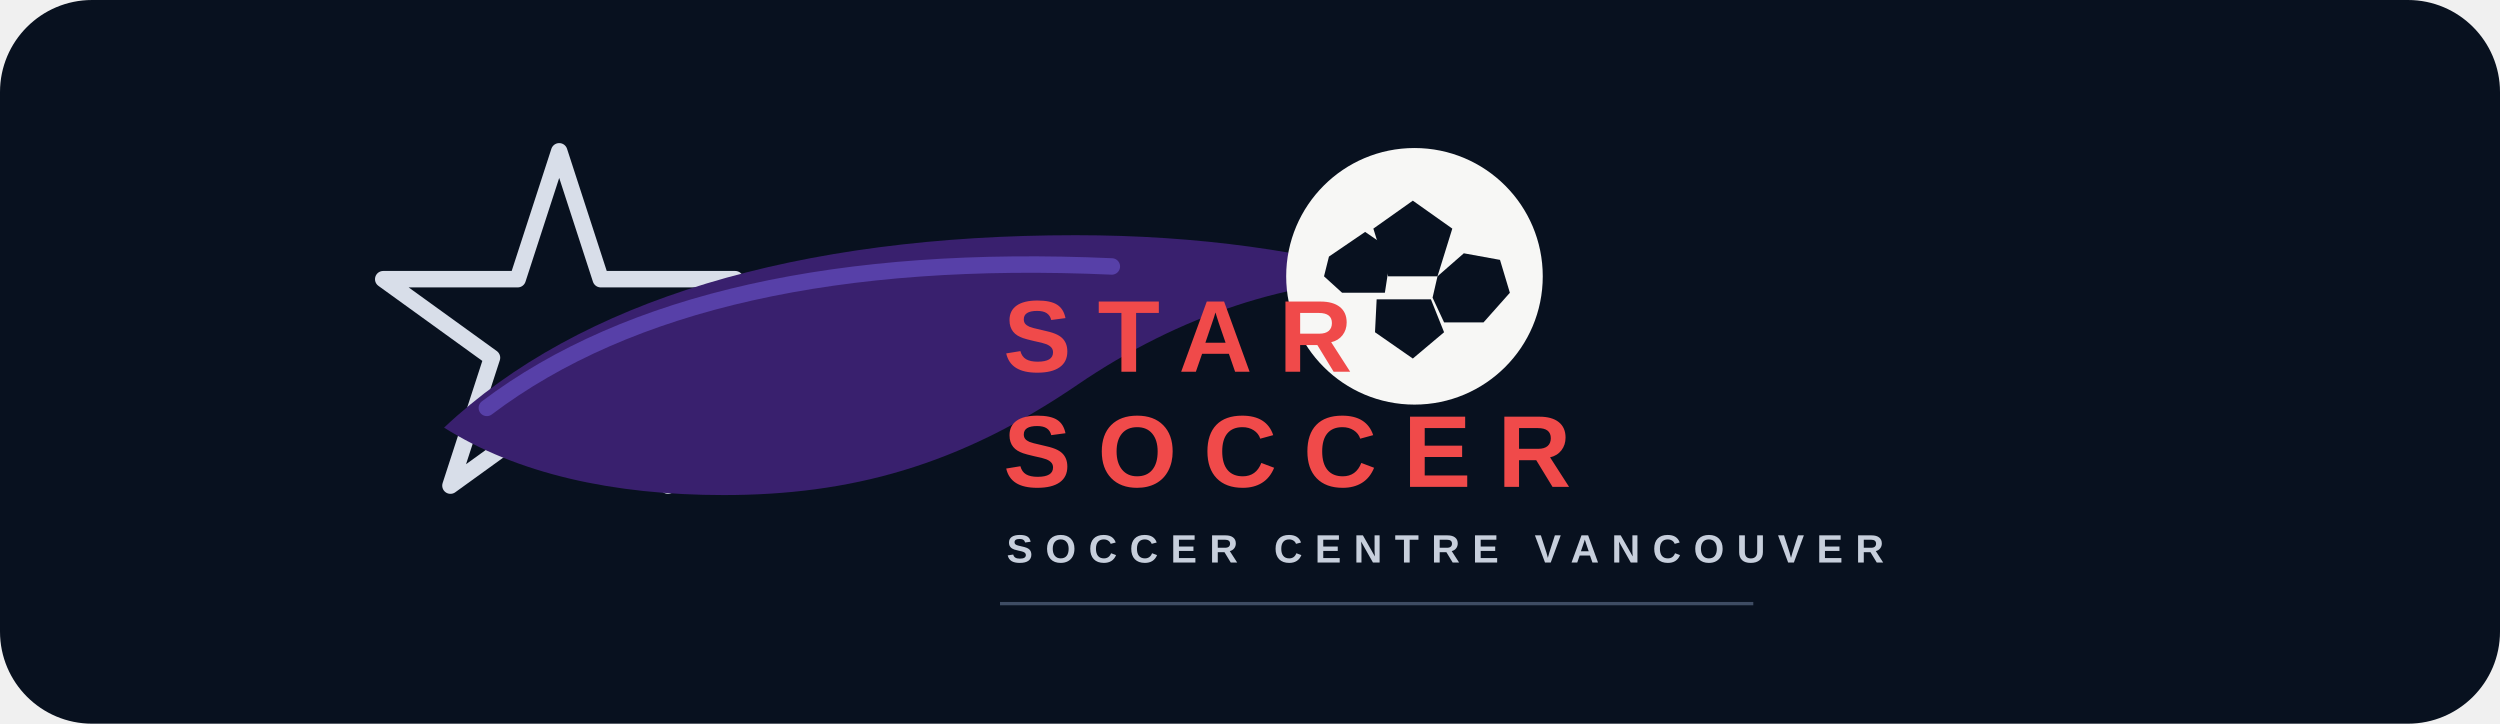
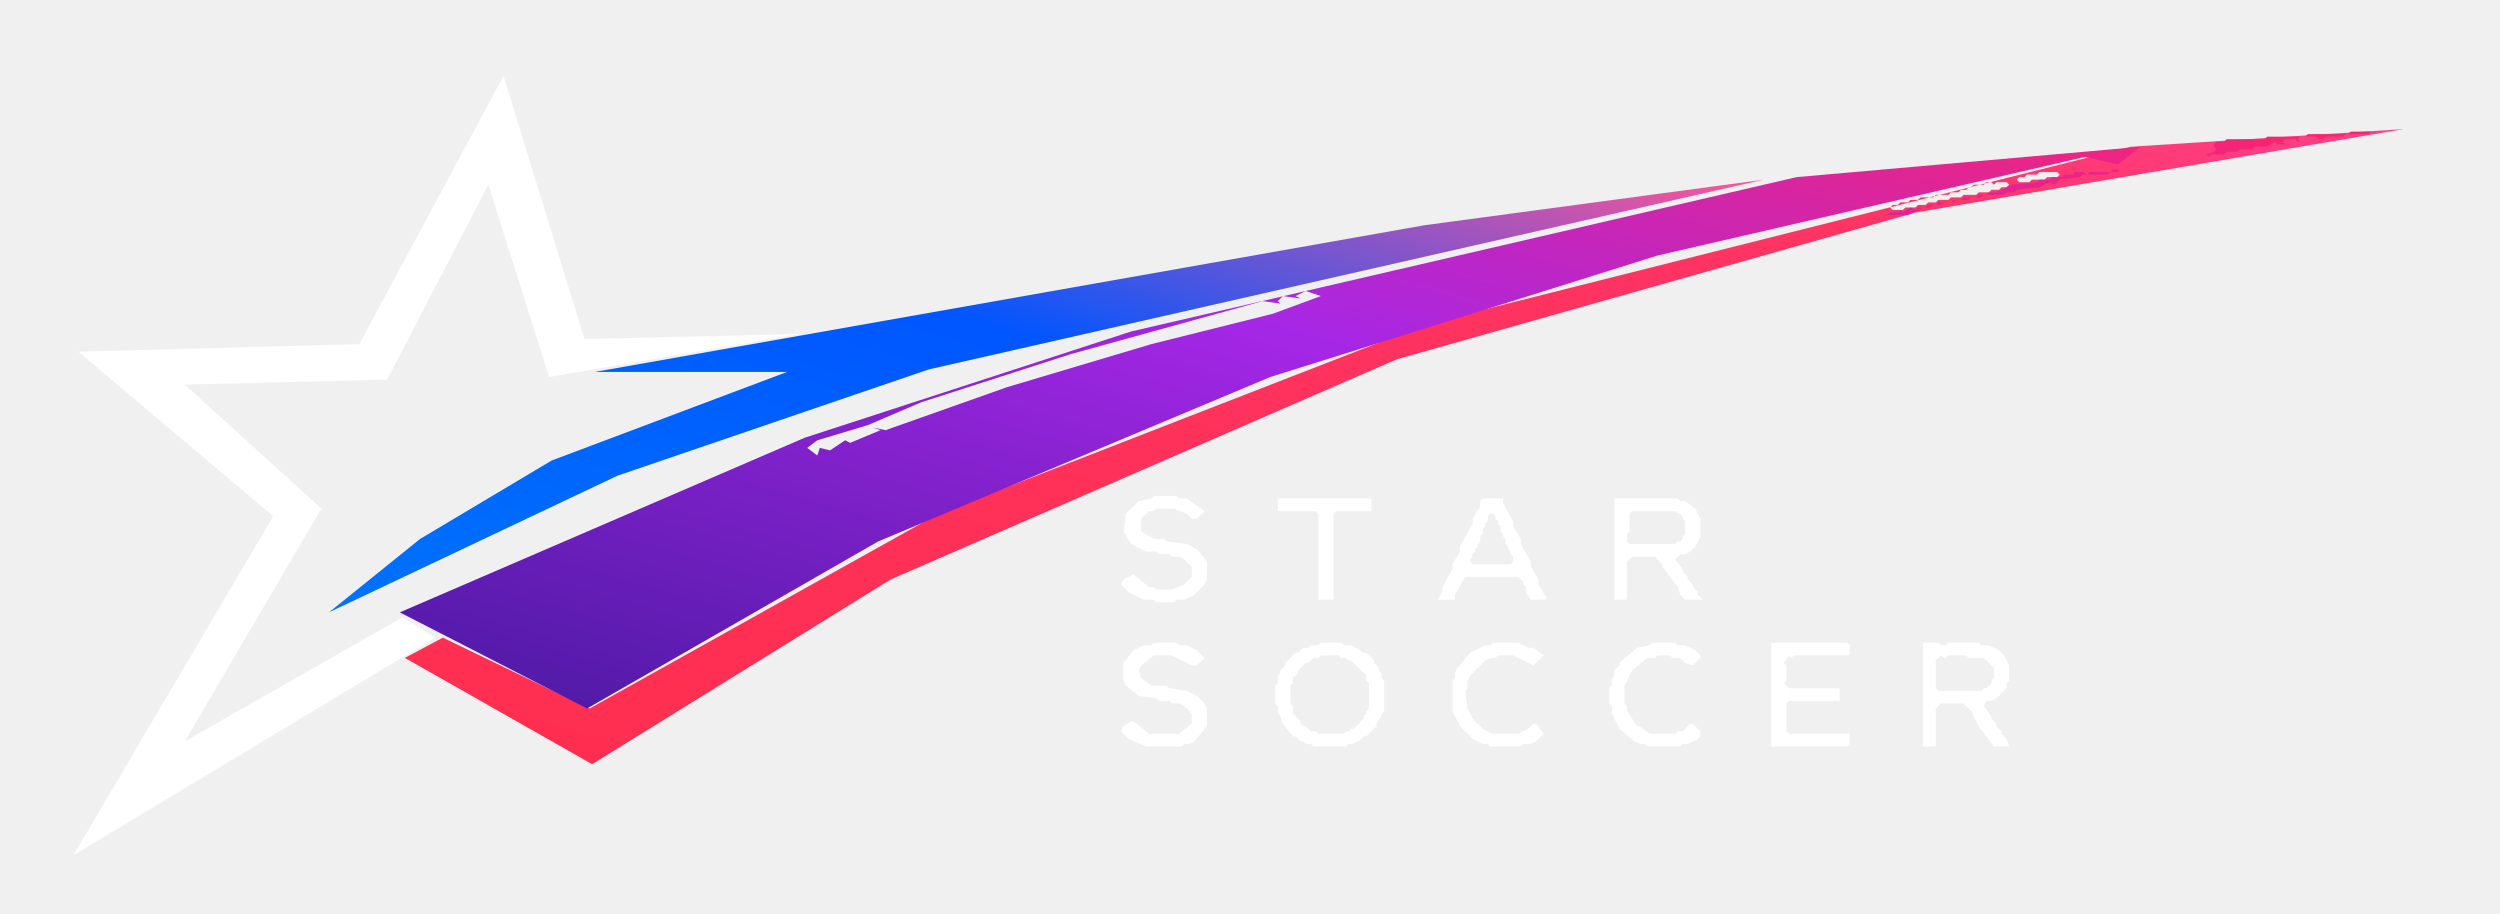
- <svg xmlns="http://www.w3.org/2000/svg" width="760" height="220" viewBox="0 0 760 220" fill="none">
-   <rect width="760" height="220" rx="28" fill="#08111F" />
-   <path d="M170 46L182.63 84.873H223.501L190.435 108.754L203.065 147.627L170 123.746L136.935 147.627L149.565 108.754L116.499 84.873H157.37L170 46Z" stroke="#D8DEE9" stroke-width="5" stroke-linejoin="round" />
-   <path d="M135 130C176.11 91.172 242.587 71.5 327 71.5C364.628 71.5 397.547 76.42 425.5 84.5C392.508 84.876 358.932 95.545 327.5 117C291.343 141.681 258.307 150.5 220 150.5C186.224 150.5 157.233 143.996 135 130Z" fill="#39206E" />
-   <path d="M148 124C191.116 91.386 255.592 77.305 338 81" stroke="#5740A8" stroke-width="5" stroke-linecap="round" />
-   <g transform="translate(365 28)">
-     <circle cx="65" cy="56" r="39" fill="#F7F7F5" />
-     <path d="M64.5 33L76.5 41.5L72 56H57L52.5 41.5L64.5 33Z" fill="#08111F" />
-     <path d="M39 50L50 42.5L58 48L56 61H43L37.5 56L39 50Z" fill="#08111F" />
-     <path d="M72 56L80 49L91 51L94 61L86 70H74L70.5 62.5L72 56Z" fill="#08111F" />
-     <path d="M53.5 63H70L74 73L64.5 81L53 73L53.5 63Z" fill="#08111F" />
-   </g>
-   <text x="305" y="113" fill="#F04A4A" font-family="Arial, Helvetica, sans-serif" font-size="31" font-weight="800" letter-spacing="8">STAR</text>
-   <text x="305" y="148" fill="#F04A4A" font-family="Arial, Helvetica, sans-serif" font-size="31" font-weight="800" letter-spacing="8">SOCCER</text>
-   <text x="306" y="171" fill="#C7CFDC" font-family="Arial, Helvetica, sans-serif" font-size="12" font-weight="700" letter-spacing="3.8">SOCCER CENTRE VANCOUVER</text>
-   <line x1="304" y1="183.5" x2="533" y2="183.5" stroke="#3E4C63" stroke-width="1" />
+ <svg xmlns="http://www.w3.org/2000/svg" width="988" height="361" viewBox="0 0 988 361" role="img" aria-label="Star Soccer">
+   <defs>
+     <linearGradient id="blue" x1="0" y1="1" x2="1" y2="0">
+       <stop stop-color="#0073fc" />
+       <stop offset=".56" stop-color="#0056ff" />
+       <stop offset="1" stop-color="#ff5597" />
+     </linearGradient>
+     <linearGradient id="purple" x1="0" y1="1" x2="1" y2="0">
+       <stop stop-color="#4b19a3" />
+       <stop offset=".55" stop-color="#a527e6" />
+       <stop offset="1" stop-color="#ff246a" />
+     </linearGradient>
+     <linearGradient id="red" x1="0" y1="1" x2="1" y2="0">
+       <stop stop-color="#ff2e4f" />
+       <stop offset=".8" stop-color="#fe3464" />
+       <stop offset="1" stop-color="#ff3f88" />
+     </linearGradient>
+   </defs>
+   <path d="M950,51L842,58L564,128L371,203L233,280L175,252L160,260L234,302L352,229L552,142L757,84Z M771,78L770,79L766,79L765,80L762,80L761,81L758,81L757,82L753,82L752,83L748,83L747,82L748,81L750,81L751,80L754,80L755,79L758,79L759,78L764,78L765,77L770,77Z M794,73L793,74L791,74L790,75L787,75L786,76L782,76L781,77L776,77L775,78L771,78L770,77L771,76L774,76L775,75L777,75L778,74L779,74L780,73L784,73L785,72L787,72L788,73L789,72L793,72Z M797,71L798,70L800,70L801,69L805,69L806,68L813,68L814,69L813,70L809,70L808,71L803,71L802,72L798,72Z" fill="url(#red)" fill-rule="evenodd" />
+   <path d="M837,67L835,67L834,68L826,68L825,69L823,68L820,68L819,69L816,69L815,70L811,70L810,71L806,71L805,72L795,73L789,76L786,76L785,77L782,77L781,78L776,78L775,79L772,79L771,80L766,80L765,81L762,81L761,82L758,82L757,83L755,82L752,84L751,83L750,84L747,84L744,86L740,86L739,87L740,86L744,86L745,85L754,85L760,82L763,82L764,81L767,81L768,80L772,80L773,79L778,79L779,78L783,78L784,77L792,77L793,76L796,76L797,75L806,74L810,72L812,73L814,71L822,70L823,69L833,69L834,68L837,68Z M846,58L710,70L447,131L318,173L158,242L232,280L347,214L502,149L655,101L824,62L837,65Z M522,117L503,124L455,136L398,153L350,170L345,169L348,170L336,175L334,174L328,178L324,177L323,180L319,177L323,174L343,168L364,159L423,140L499,119L506,120L505,119L507,117L514,118L512,117L516,115Z M943,52L929,52L928,53L912,53L911,54L896,54L895,55L880,55L879,56L876,56L875,57L875,58L876,59L875,60L872,61L873,62L874,61L879,61L880,60L884,60L885,59L890,59L891,58L896,58L899,56L900,57L903,57L902,56L903,55L907,55L908,56L910,56L909,56L908,55L909,54L915,54L916,55L918,55L919,54L926,54L927,53L936,53L937,52Z" fill="url(#purple)" fill-rule="evenodd" />
+   <path d="M697,71L563,89L235,147L311,147L218,182L166,213L130,242L244,188L367,146Z" fill="url(#blue)" fill-rule="evenodd" />
+   <path d="M760,254L760,295L765,295L765,280L767,278L776,278L779,281L782,287L788,295L794,295L793,292L791,290L791,289L789,287L789,286L787,284L787,283L784,279L785,277L787,277L789,276L793,272L793,270L794,269L794,263L792,259L790,257L786,255L783,255L782,254L770,254L769,255L767,255L766,254Z M765,261L767,259L768,260L769,260L770,259L777,259L778,260L784,260L788,264L788,268L787,269L787,270L785,272L784,272L783,273L766,273L765,272Z M700,254L700,295L730,295L731,294L731,290L707,290L706,289L706,278L707,277L727,277L727,272L707,272L705,270L706,269L706,263L705,262L707,259L708,260L709,259L731,259L731,255L730,254Z M647,256L640,262L640,263L638,265L638,267L637,268L637,271L636,272L636,278L637,279L637,282L640,288L646,293L648,294L650,294L651,295L664,295L665,294L667,294L671,292L672,291L672,289L669,286L668,286L665,289L663,289L662,290L652,290L648,287L647,287L643,281L643,279L642,278L642,271L645,265L651,260L654,260L655,259L660,259L661,260L664,260L666,262L669,263L672,260L672,259L670,257L666,255L663,255L662,254L653,254L652,255Z M581,258L576,264L575,266L575,268L574,269L574,281L577,287L582,292L586,294L588,294L589,295L601,295L602,294L605,294L607,293L610,290L607,286L606,286L604,288L600,290L590,290L586,288L582,284L580,280L579,273L580,272L580,269L581,267L587,261L589,260L591,260L592,259L598,259L606,263L610,259L606,256L604,256L600,254L590,254L589,255L587,255Z M515,256L513,258L512,258L508,262L508,263L506,265L506,266L505,267L505,270L504,271L504,278L505,279L505,282L506,283L507,286L511,291L512,291L514,293L515,293L516,294L518,294L519,295L532,295L533,294L535,294L536,293L537,293L539,291L540,291L544,287L544,286L547,281L547,269L546,268L546,266L545,265L545,264L543,262L543,261L540,258L539,258L534,255L531,255L530,254L522,254L521,255L518,255L517,256Z M519,260L521,260L522,259L529,259L530,260L532,260L533,261L534,261L540,267L540,269L541,270L541,280L540,281L540,282L539,283L539,284L535,288L534,288L533,289L532,289L531,290L521,290L520,289L518,289L516,287L515,287L514,286L514,285L511,282L511,279L510,278L510,271L511,270L511,268L513,266L513,265L516,262L517,262Z M452,255L448,257L444,262L444,269L445,271L450,275L457,276L458,277L462,277L463,278L466,278L468,279L471,282L471,286L466,290L454,290L448,285L447,285L444,287L443,289L446,292L453,295L467,295L468,294L470,294L472,293L477,287L477,280L476,278L473,275L469,273L462,272L461,271L455,271L451,268L450,265L451,263L456,259L463,259L471,263L473,263L476,260L473,257L469,255L466,255L465,254L456,254L455,255Z M638,197L638,237L643,237L643,222L645,220L654,220L657,223L657,224L663,232L664,235L666,237L673,237L671,235L671,234L669,232L669,231L667,229L667,228L665,226L665,225L662,221L664,219L666,219L668,218L670,216L672,212L672,205L670,201L666,198L664,198L663,197Z M644,203L645,202L662,202L663,203L664,203L665,204L665,205L666,206L666,211L665,212L665,213L664,214L663,214L662,215L644,215L643,214L643,211L644,210Z M586,197L585,198L585,200L582,205L582,207L577,216L577,218L574,223L574,225L570,232L570,234L568,237L575,237L575,235L579,228L600,228L602,230L602,231L603,232L603,234L605,237L611,237L611,236L608,231L608,229L605,224L605,222L601,215L601,213L598,208L598,206L594,199L594,197Z M589,203L590,203L591,204L591,205L592,206L592,207L593,208L593,210L594,211L594,212L595,213L595,215L596,216L596,217L597,218L597,219L598,220L598,222L597,223L582,223L581,222L581,221L582,220L582,219L583,218L583,217L584,216L584,215L585,214L585,212L586,211L586,209L587,208L587,207L588,206L588,204Z M505,197L505,202L520,202L521,203L521,237L527,237L527,203L528,202L542,202L542,197Z M456,196L455,197L450,198L445,203L444,210L447,215L453,218L457,218L458,219L462,219L463,220L466,220L468,221L471,224L471,228L468,231L463,233L457,233L456,232L454,232L448,227L444,229L443,231L446,234L452,237L456,237L457,238L464,238L465,237L468,237L472,235L476,231L477,229L477,222L473,217L469,215L461,214L460,213L456,213L451,210L451,205L454,202L456,202L457,201L464,201L469,203L471,205L473,205L476,202L469,197L466,197L465,196Z M316,132L231,134L199,30L142,136L31,139L108,204L29,338L172,252L159,244L73,293L127,201L73,152L153,150L193,73L217,149Z" fill="#fff" fill-rule="evenodd" />
</svg>
